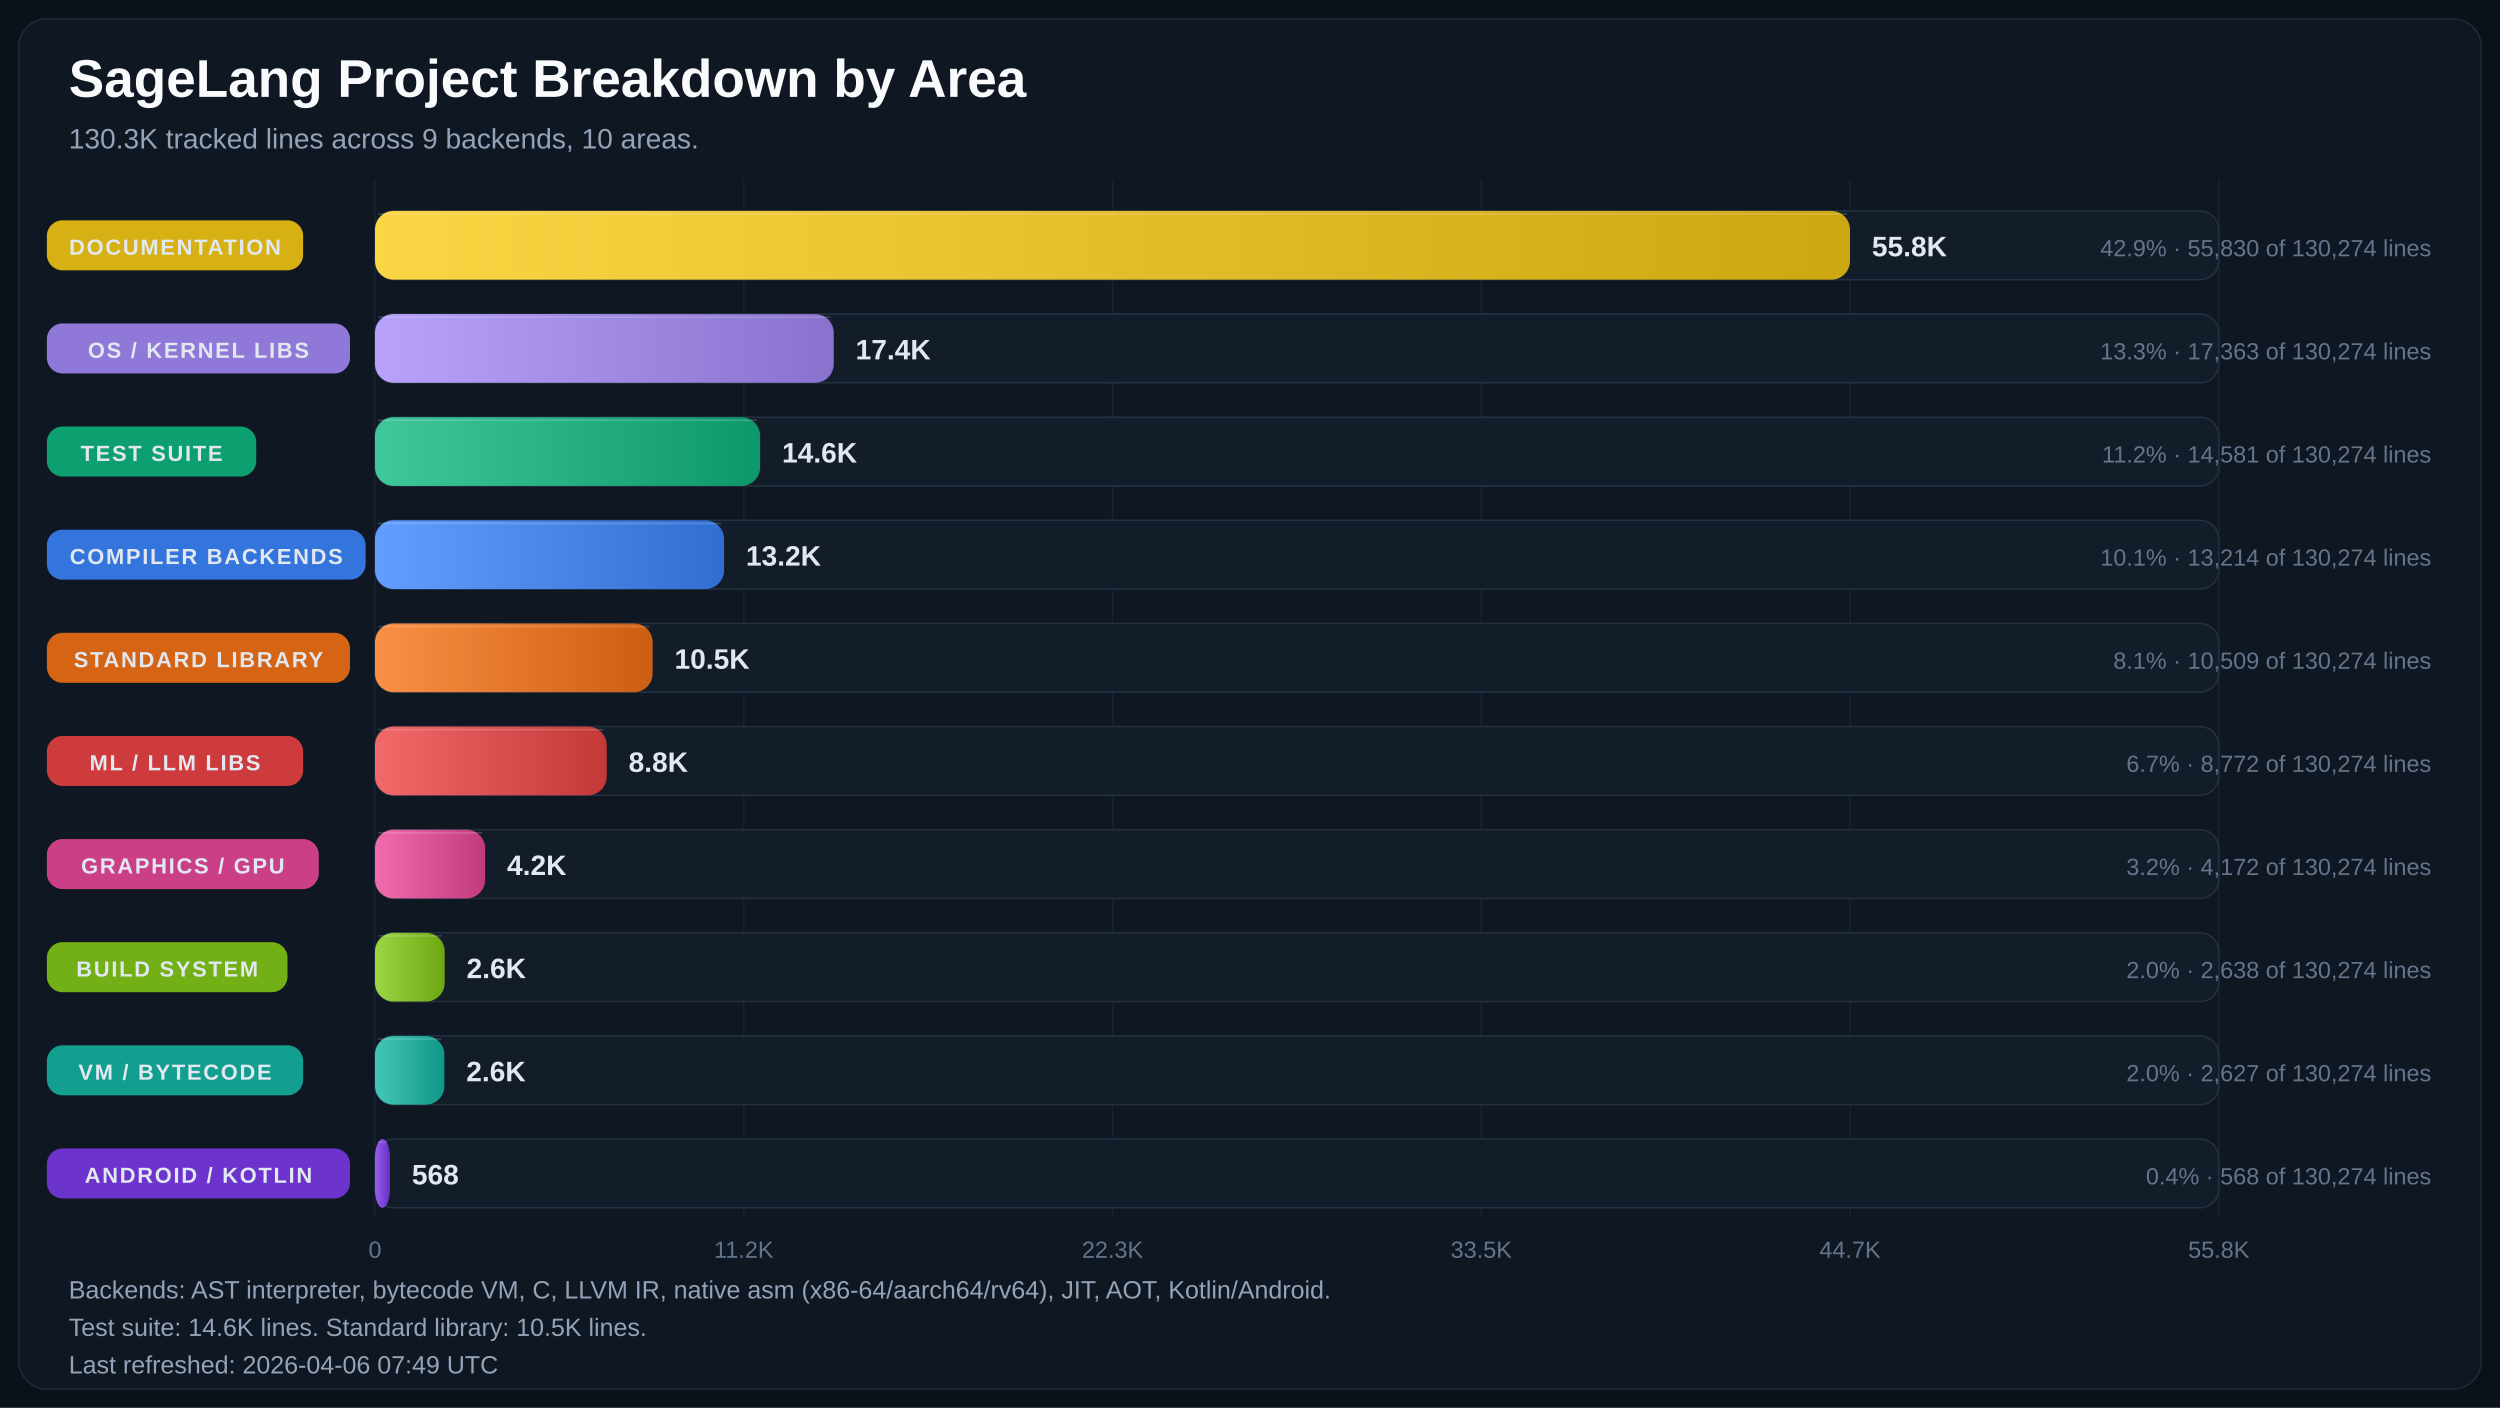
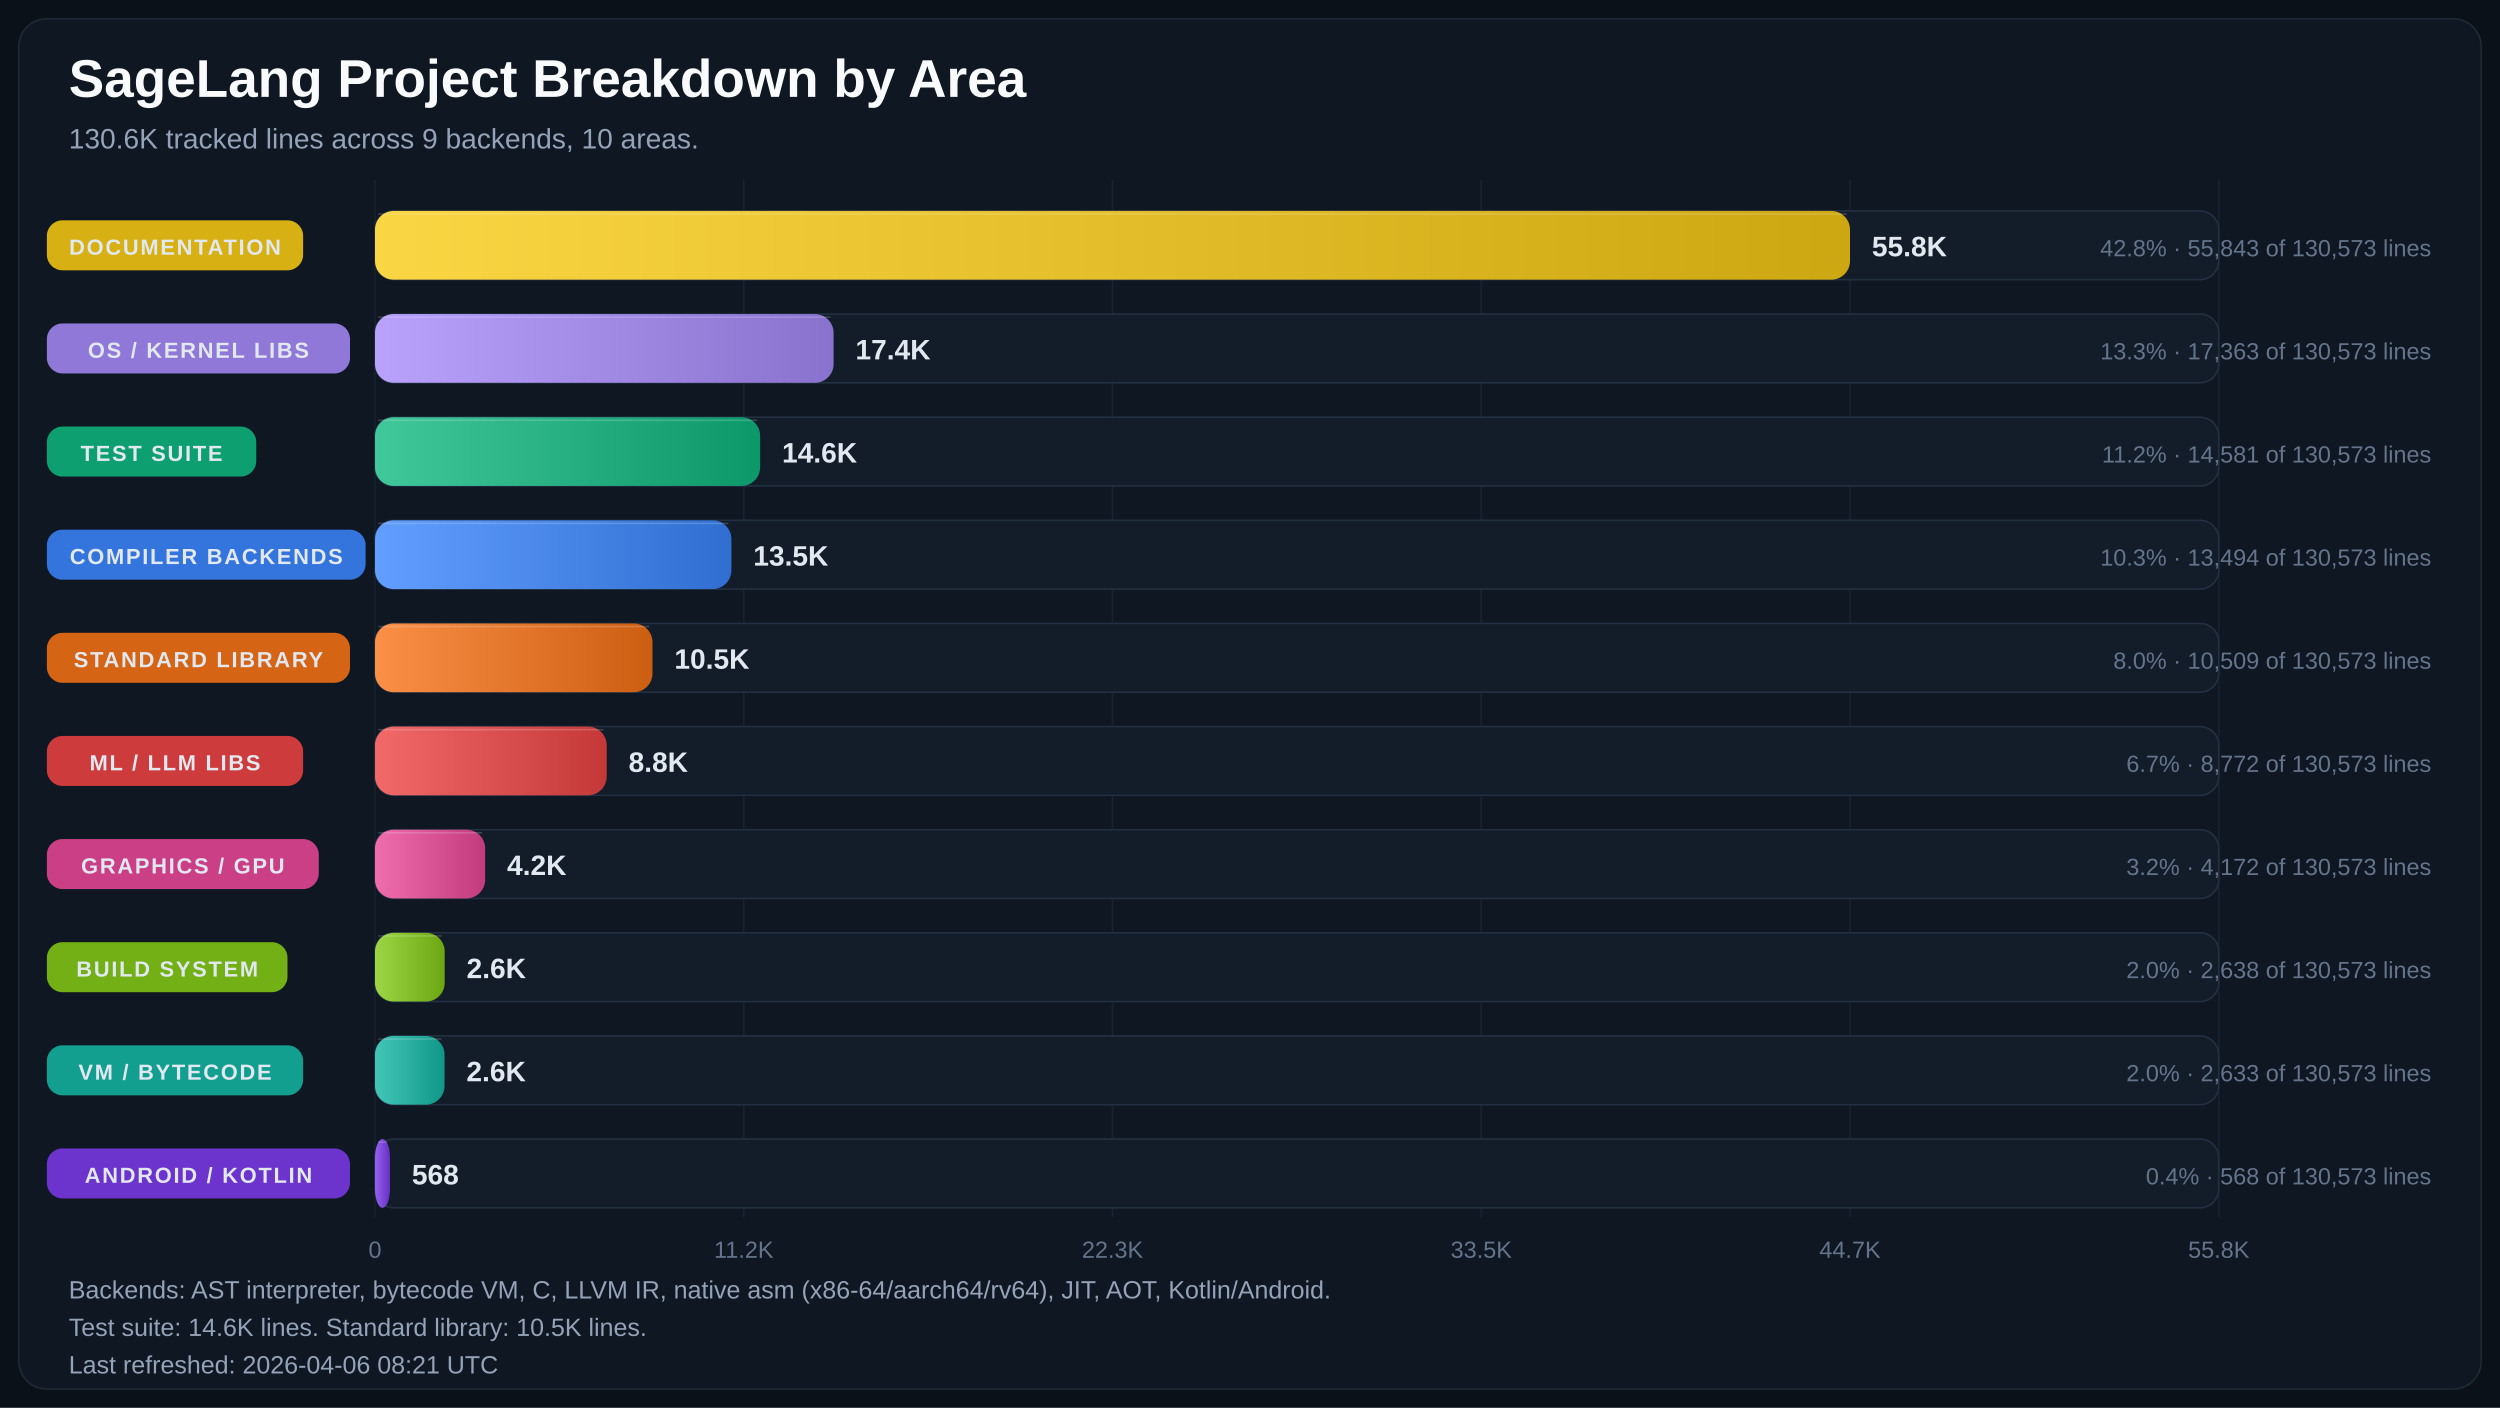
<svg xmlns="http://www.w3.org/2000/svg" width="1600" height="901" viewBox="0 0 1600 901" role="img" aria-labelledby="title desc">
  <defs>
    <linearGradient id="bar-gradient-0" x1="0%" y1="0%" x2="100%" y2="0%">
      <stop offset="0%" stop-color="#FBD644" />
      <stop offset="100%" stop-color="#CDA711" />
    </linearGradient>
    <linearGradient id="bar-gradient-1" x1="0%" y1="0%" x2="100%" y2="0%">
      <stop offset="0%" stop-color="#B9A2FB" />
      <stop offset="100%" stop-color="#8972CD" />
    </linearGradient>
    <linearGradient id="bar-gradient-2" x1="0%" y1="0%" x2="100%" y2="0%">
      <stop offset="0%" stop-color="#40C79A" />
      <stop offset="100%" stop-color="#0D986A" />
    </linearGradient>
    <linearGradient id="bar-gradient-3" x1="0%" y1="0%" x2="100%" y2="0%">
      <stop offset="0%" stop-color="#619EFF" />
      <stop offset="100%" stop-color="#306ED1" />
    </linearGradient>
    <linearGradient id="bar-gradient-4" x1="0%" y1="0%" x2="100%" y2="0%">
      <stop offset="0%" stop-color="#FA8F45" />
      <stop offset="100%" stop-color="#CC5E12" />
    </linearGradient>
    <linearGradient id="bar-gradient-5" x1="0%" y1="0%" x2="100%" y2="0%">
      <stop offset="0%" stop-color="#F26969" />
      <stop offset="100%" stop-color="#C43838" />
    </linearGradient>
    <linearGradient id="bar-gradient-6" x1="0%" y1="0%" x2="100%" y2="0%">
      <stop offset="0%" stop-color="#F06DAD" />
      <stop offset="100%" stop-color="#C23B7D" />
    </linearGradient>
    <linearGradient id="bar-gradient-7" x1="0%" y1="0%" x2="100%" y2="0%">
      <stop offset="0%" stop-color="#9DD645" />
      <stop offset="100%" stop-color="#6CA712" />
    </linearGradient>
    <linearGradient id="bar-gradient-8" x1="0%" y1="0%" x2="100%" y2="0%">
      <stop offset="0%" stop-color="#43C6B8" />
      <stop offset="100%" stop-color="#109788" />
    </linearGradient>
    <linearGradient id="bar-gradient-9" x1="0%" y1="0%" x2="100%" y2="0%">
      <stop offset="0%" stop-color="#9661F1" />
      <stop offset="100%" stop-color="#6630C2" />
    </linearGradient>
  </defs>
  <rect width="100%" height="100%" fill="#0B1118" />
  <rect x="12" y="12" width="1576" height="877" rx="18" fill="#0F1722" stroke="#1F2937" />
  <text x="44" y="62" fill="#F8FAFC" font-size="34" font-family="Segoe UI, Arial, sans-serif" font-weight="700">SageLang Project Breakdown by Area</text>
-   <text x="44" y="95" fill="#94A3B8" font-size="18" font-family="Segoe UI, Arial, sans-serif">130.3K tracked lines across 9 backends, 10 areas.</text>
+   <text x="44" y="95" fill="#94A3B8" font-size="18" font-family="Segoe UI, Arial, sans-serif">130.6K tracked lines across 9 backends, 10 areas.</text>
  <line x1="240.0" y1="115" x2="240.0" y2="779" stroke="#182231" stroke-width="1" />
  <text x="240.0" y="805" text-anchor="middle" fill="#64748B" font-size="15" font-family="Segoe UI, Arial, sans-serif">0</text>
  <line x1="476.0" y1="115" x2="476.0" y2="779" stroke="#182231" stroke-width="1" />
  <text x="476.0" y="805" text-anchor="middle" fill="#64748B" font-size="15" font-family="Segoe UI, Arial, sans-serif">11.2K</text>
  <line x1="712.0" y1="115" x2="712.0" y2="779" stroke="#182231" stroke-width="1" />
  <text x="712.0" y="805" text-anchor="middle" fill="#64748B" font-size="15" font-family="Segoe UI, Arial, sans-serif">22.3K</text>
  <line x1="948.0" y1="115" x2="948.0" y2="779" stroke="#182231" stroke-width="1" />
  <text x="948.0" y="805" text-anchor="middle" fill="#64748B" font-size="15" font-family="Segoe UI, Arial, sans-serif">33.5K</text>
  <line x1="1184.0" y1="115" x2="1184.0" y2="779" stroke="#182231" stroke-width="1" />
  <text x="1184.0" y="805" text-anchor="middle" fill="#64748B" font-size="15" font-family="Segoe UI, Arial, sans-serif">44.7K</text>
  <line x1="1420.0" y1="115" x2="1420.0" y2="779" stroke="#182231" stroke-width="1" />
  <text x="1420.0" y="805" text-anchor="middle" fill="#64748B" font-size="15" font-family="Segoe UI, Arial, sans-serif">55.8K</text>
  <rect x="30" y="141.0" width="164" height="32" rx="10" fill="#E1B813" opacity="0.95" />
  <text x="112.0" y="163.0" text-anchor="middle" fill="#E2E8F0" font-size="14" font-family="Segoe UI, Arial, sans-serif" font-weight="700" letter-spacing="1.1">DOCUMENTATION</text>
  <rect x="240" y="135" width="1180" height="44" rx="12" fill="#131D2A" stroke="#233041" />
  <rect x="240" y="135" width="944.0" height="44" rx="12" fill="url(#bar-gradient-0)" />
  <line x1="242.0" y1="137.0" x2="1182.0" y2="137.0" stroke="#F8FAFC" stroke-opacity="0.18" />
  <text x="1198.0" y="164.0" text-anchor="start" fill="#E2E8F0" font-size="18" font-family="Segoe UI, Arial, sans-serif" font-weight="700">55.8K</text>
-   <text x="1556" y="164.0" text-anchor="end" fill="#64748B" font-size="15" font-family="Segoe UI, Arial, sans-serif">42.9% · 55,830 of 130,274 lines</text>
+   <text x="1556" y="164.0" text-anchor="end" fill="#64748B" font-size="15" font-family="Segoe UI, Arial, sans-serif">42.8% · 55,843 of 130,573 lines</text>
  <rect x="30" y="207.0" width="194" height="32" rx="10" fill="#967DE1" opacity="0.95" />
  <text x="127.0" y="229.0" text-anchor="middle" fill="#E2E8F0" font-size="14" font-family="Segoe UI, Arial, sans-serif" font-weight="700" letter-spacing="1.1">OS / KERNEL LIBS</text>
  <rect x="240" y="201" width="1180" height="44" rx="12" fill="#131D2A" stroke="#233041" />
-   <rect x="240" y="201" width="293.6" height="44" rx="12" fill="url(#bar-gradient-1)" />
-   <line x1="242.0" y1="203.0" x2="531.6" y2="203.0" stroke="#F8FAFC" stroke-opacity="0.18" />
-   <text x="547.6" y="230.0" text-anchor="start" fill="#E2E8F0" font-size="18" font-family="Segoe UI, Arial, sans-serif" font-weight="700">17.4K</text>
-   <text x="1556" y="230.0" text-anchor="end" fill="#64748B" font-size="15" font-family="Segoe UI, Arial, sans-serif">13.3% · 17,363 of 130,274 lines</text>
+   <rect x="240" y="201" width="293.5" height="44" rx="12" fill="url(#bar-gradient-1)" />
+   <line x1="242.0" y1="203.0" x2="531.5" y2="203.0" stroke="#F8FAFC" stroke-opacity="0.18" />
+   <text x="547.5" y="230.0" text-anchor="start" fill="#E2E8F0" font-size="18" font-family="Segoe UI, Arial, sans-serif" font-weight="700">17.4K</text>
+   <text x="1556" y="230.0" text-anchor="end" fill="#64748B" font-size="15" font-family="Segoe UI, Arial, sans-serif">13.3% · 17,363 of 130,573 lines</text>
  <rect x="30" y="273.0" width="134" height="32" rx="10" fill="#0EA674" opacity="0.95" />
  <text x="97.0" y="295.0" text-anchor="middle" fill="#E2E8F0" font-size="14" font-family="Segoe UI, Arial, sans-serif" font-weight="700" letter-spacing="1.1">TEST SUITE</text>
  <rect x="240" y="267" width="1180" height="44" rx="12" fill="#131D2A" stroke="#233041" />
  <rect x="240" y="267" width="246.5" height="44" rx="12" fill="url(#bar-gradient-2)" />
  <line x1="242.0" y1="269.0" x2="484.5" y2="269.0" stroke="#F8FAFC" stroke-opacity="0.18" />
  <text x="500.5" y="296.0" text-anchor="start" fill="#E2E8F0" font-size="18" font-family="Segoe UI, Arial, sans-serif" font-weight="700">14.6K</text>
-   <text x="1556" y="296.0" text-anchor="end" fill="#64748B" font-size="15" font-family="Segoe UI, Arial, sans-serif">11.2% · 14,581 of 130,274 lines</text>
+   <text x="1556" y="296.0" text-anchor="end" fill="#64748B" font-size="15" font-family="Segoe UI, Arial, sans-serif">11.2% · 14,581 of 130,573 lines</text>
  <rect x="30" y="339.0" width="204" height="32" rx="10" fill="#3479E6" opacity="0.95" />
  <text x="132.0" y="361.0" text-anchor="middle" fill="#E2E8F0" font-size="14" font-family="Segoe UI, Arial, sans-serif" font-weight="700" letter-spacing="1.1">COMPILER BACKENDS</text>
  <rect x="240" y="333" width="1180" height="44" rx="12" fill="#131D2A" stroke="#233041" />
-   <rect x="240" y="333" width="223.4" height="44" rx="12" fill="url(#bar-gradient-3)" />
-   <line x1="242.0" y1="335.0" x2="461.4" y2="335.0" stroke="#F8FAFC" stroke-opacity="0.18" />
-   <text x="477.4" y="362.0" text-anchor="start" fill="#E2E8F0" font-size="18" font-family="Segoe UI, Arial, sans-serif" font-weight="700">13.2K</text>
-   <text x="1556" y="362.0" text-anchor="end" fill="#64748B" font-size="15" font-family="Segoe UI, Arial, sans-serif">10.1% · 13,214 of 130,274 lines</text>
+   <rect x="240" y="333" width="228.1" height="44" rx="12" fill="url(#bar-gradient-3)" />
+   <line x1="242.0" y1="335.0" x2="466.1" y2="335.0" stroke="#F8FAFC" stroke-opacity="0.18" />
+   <text x="482.1" y="362.0" text-anchor="start" fill="#E2E8F0" font-size="18" font-family="Segoe UI, Arial, sans-serif" font-weight="700">13.5K</text>
+   <text x="1556" y="362.0" text-anchor="end" fill="#64748B" font-size="15" font-family="Segoe UI, Arial, sans-serif">10.3% · 13,494 of 130,573 lines</text>
  <rect x="30" y="405.0" width="194" height="32" rx="10" fill="#E06814" opacity="0.95" />
  <text x="127.0" y="427.0" text-anchor="middle" fill="#E2E8F0" font-size="14" font-family="Segoe UI, Arial, sans-serif" font-weight="700" letter-spacing="1.1">STANDARD LIBRARY</text>
  <rect x="240" y="399" width="1180" height="44" rx="12" fill="#131D2A" stroke="#233041" />
-   <rect x="240" y="399" width="177.7" height="44" rx="12" fill="url(#bar-gradient-4)" />
-   <line x1="242.0" y1="401.0" x2="415.7" y2="401.0" stroke="#F8FAFC" stroke-opacity="0.18" />
-   <text x="431.7" y="428.0" text-anchor="start" fill="#E2E8F0" font-size="18" font-family="Segoe UI, Arial, sans-serif" font-weight="700">10.5K</text>
-   <text x="1556" y="428.0" text-anchor="end" fill="#64748B" font-size="15" font-family="Segoe UI, Arial, sans-serif">8.1% · 10,509 of 130,274 lines</text>
+   <rect x="240" y="399" width="177.6" height="44" rx="12" fill="url(#bar-gradient-4)" />
+   <line x1="242.0" y1="401.0" x2="415.6" y2="401.0" stroke="#F8FAFC" stroke-opacity="0.18" />
+   <text x="431.6" y="428.0" text-anchor="start" fill="#E2E8F0" font-size="18" font-family="Segoe UI, Arial, sans-serif" font-weight="700">10.5K</text>
+   <text x="1556" y="428.0" text-anchor="end" fill="#64748B" font-size="15" font-family="Segoe UI, Arial, sans-serif">8.0% · 10,509 of 130,573 lines</text>
  <rect x="30" y="471.0" width="164" height="32" rx="10" fill="#D73D3D" opacity="0.95" />
  <text x="112.0" y="493.0" text-anchor="middle" fill="#E2E8F0" font-size="14" font-family="Segoe UI, Arial, sans-serif" font-weight="700" letter-spacing="1.1">ML / LLM LIBS</text>
  <rect x="240" y="465" width="1180" height="44" rx="12" fill="#131D2A" stroke="#233041" />
  <rect x="240" y="465" width="148.3" height="44" rx="12" fill="url(#bar-gradient-5)" />
  <line x1="242.0" y1="467.0" x2="386.3" y2="467.0" stroke="#F8FAFC" stroke-opacity="0.18" />
  <text x="402.3" y="494.0" text-anchor="start" fill="#E2E8F0" font-size="18" font-family="Segoe UI, Arial, sans-serif" font-weight="700">8.8K</text>
-   <text x="1556" y="494.0" text-anchor="end" fill="#64748B" font-size="15" font-family="Segoe UI, Arial, sans-serif">6.7% · 8,772 of 130,274 lines</text>
+   <text x="1556" y="494.0" text-anchor="end" fill="#64748B" font-size="15" font-family="Segoe UI, Arial, sans-serif">6.7% · 8,772 of 130,573 lines</text>
  <rect x="30" y="537.0" width="174" height="32" rx="10" fill="#D4418A" opacity="0.95" />
  <text x="117.0" y="559.0" text-anchor="middle" fill="#E2E8F0" font-size="14" font-family="Segoe UI, Arial, sans-serif" font-weight="700" letter-spacing="1.1">GRAPHICS / GPU</text>
  <rect x="240" y="531" width="1180" height="44" rx="12" fill="#131D2A" stroke="#233041" />
  <rect x="240" y="531" width="70.5" height="44" rx="12" fill="url(#bar-gradient-6)" />
  <line x1="242.0" y1="533.0" x2="308.5" y2="533.0" stroke="#F8FAFC" stroke-opacity="0.18" />
  <text x="324.5" y="560.0" text-anchor="start" fill="#E2E8F0" font-size="18" font-family="Segoe UI, Arial, sans-serif" font-weight="700">4.2K</text>
-   <text x="1556" y="560.0" text-anchor="end" fill="#64748B" font-size="15" font-family="Segoe UI, Arial, sans-serif">3.2% · 4,172 of 130,274 lines</text>
+   <text x="1556" y="560.0" text-anchor="end" fill="#64748B" font-size="15" font-family="Segoe UI, Arial, sans-serif">3.2% · 4,172 of 130,573 lines</text>
  <rect x="30" y="603.0" width="154" height="32" rx="10" fill="#77B814" opacity="0.95" />
  <text x="107.0" y="625.0" text-anchor="middle" fill="#E2E8F0" font-size="14" font-family="Segoe UI, Arial, sans-serif" font-weight="700" letter-spacing="1.1">BUILD SYSTEM</text>
  <rect x="240" y="597" width="1180" height="44" rx="12" fill="#131D2A" stroke="#233041" />
  <rect x="240" y="597" width="44.6" height="44" rx="12" fill="url(#bar-gradient-7)" />
  <line x1="242.0" y1="599.0" x2="282.6" y2="599.0" stroke="#F8FAFC" stroke-opacity="0.18" />
  <text x="298.6" y="626.0" text-anchor="start" fill="#E2E8F0" font-size="18" font-family="Segoe UI, Arial, sans-serif" font-weight="700">2.6K</text>
-   <text x="1556" y="626.0" text-anchor="end" fill="#64748B" font-size="15" font-family="Segoe UI, Arial, sans-serif">2.0% · 2,638 of 130,274 lines</text>
+   <text x="1556" y="626.0" text-anchor="end" fill="#64748B" font-size="15" font-family="Segoe UI, Arial, sans-serif">2.0% · 2,638 of 130,573 lines</text>
  <rect x="30" y="669.0" width="164" height="32" rx="10" fill="#12A695" opacity="0.95" />
  <text x="112.0" y="691.0" text-anchor="middle" fill="#E2E8F0" font-size="14" font-family="Segoe UI, Arial, sans-serif" font-weight="700" letter-spacing="1.1">VM / BYTECODE</text>
  <rect x="240" y="663" width="1180" height="44" rx="12" fill="#131D2A" stroke="#233041" />
-   <rect x="240" y="663" width="44.4" height="44" rx="12" fill="url(#bar-gradient-8)" />
-   <line x1="242.0" y1="665.0" x2="282.4" y2="665.0" stroke="#F8FAFC" stroke-opacity="0.18" />
-   <text x="298.4" y="692.0" text-anchor="start" fill="#E2E8F0" font-size="18" font-family="Segoe UI, Arial, sans-serif" font-weight="700">2.6K</text>
-   <text x="1556" y="692.0" text-anchor="end" fill="#64748B" font-size="15" font-family="Segoe UI, Arial, sans-serif">2.0% · 2,627 of 130,274 lines</text>
+   <rect x="240" y="663" width="44.5" height="44" rx="12" fill="url(#bar-gradient-8)" />
+   <line x1="242.0" y1="665.0" x2="282.5" y2="665.0" stroke="#F8FAFC" stroke-opacity="0.18" />
+   <text x="298.5" y="692.0" text-anchor="start" fill="#E2E8F0" font-size="18" font-family="Segoe UI, Arial, sans-serif" font-weight="700">2.6K</text>
+   <text x="1556" y="692.0" text-anchor="end" fill="#64748B" font-size="15" font-family="Segoe UI, Arial, sans-serif">2.0% · 2,633 of 130,573 lines</text>
  <rect x="30" y="735.0" width="194" height="32" rx="10" fill="#7034D5" opacity="0.95" />
  <text x="127.0" y="757.0" text-anchor="middle" fill="#E2E8F0" font-size="14" font-family="Segoe UI, Arial, sans-serif" font-weight="700" letter-spacing="1.1">ANDROID / KOTLIN</text>
  <rect x="240" y="729" width="1180" height="44" rx="12" fill="#131D2A" stroke="#233041" />
  <rect x="240" y="729" width="9.6" height="44" rx="12" fill="url(#bar-gradient-9)" />
  <line x1="242.0" y1="731.0" x2="247.6" y2="731.0" stroke="#F8FAFC" stroke-opacity="0.18" />
  <text x="263.6" y="758.0" text-anchor="start" fill="#E2E8F0" font-size="18" font-family="Segoe UI, Arial, sans-serif" font-weight="700">568</text>
-   <text x="1556" y="758.0" text-anchor="end" fill="#64748B" font-size="15" font-family="Segoe UI, Arial, sans-serif">0.4% · 568 of 130,274 lines</text>
+   <text x="1556" y="758.0" text-anchor="end" fill="#64748B" font-size="15" font-family="Segoe UI, Arial, sans-serif">0.4% · 568 of 130,573 lines</text>
  <text x="44" y="831" fill="#94A3B8" font-size="16" font-family="Segoe UI, Arial, sans-serif">Backends: AST interpreter, bytecode VM, C, LLVM IR, native asm (x86-64/aarch64/rv64), JIT, AOT, Kotlin/Android.</text>
  <text x="44" y="855" fill="#94A3B8" font-size="16" font-family="Segoe UI, Arial, sans-serif">Test suite: 14.6K lines.  Standard library: 10.5K lines.</text>
-   <text x="44" y="879" fill="#94A3B8" font-size="16" font-family="Segoe UI, Arial, sans-serif">Last refreshed: 2026-04-06 07:49 UTC</text>
+   <text x="44" y="879" fill="#94A3B8" font-size="16" font-family="Segoe UI, Arial, sans-serif">Last refreshed: 2026-04-06 08:21 UTC</text>
</svg>
